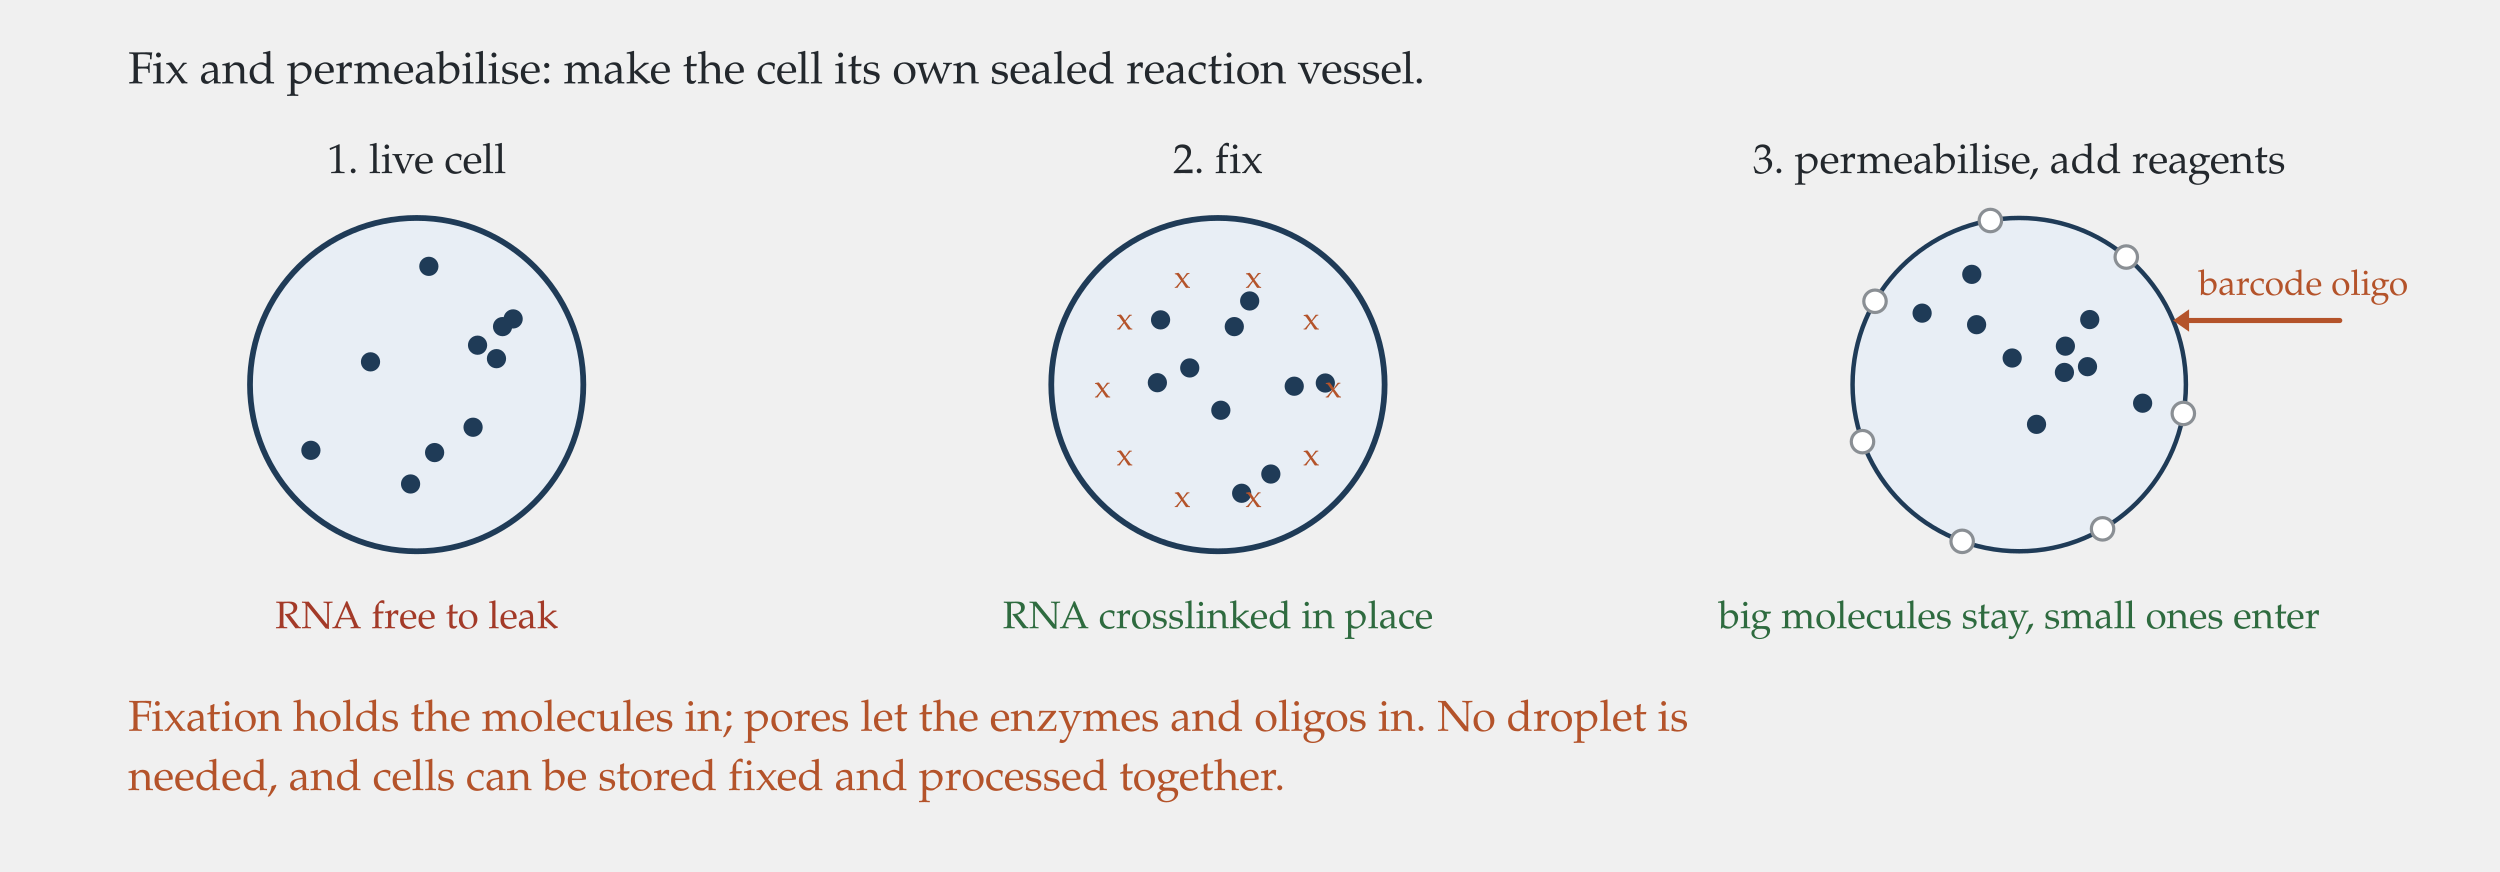
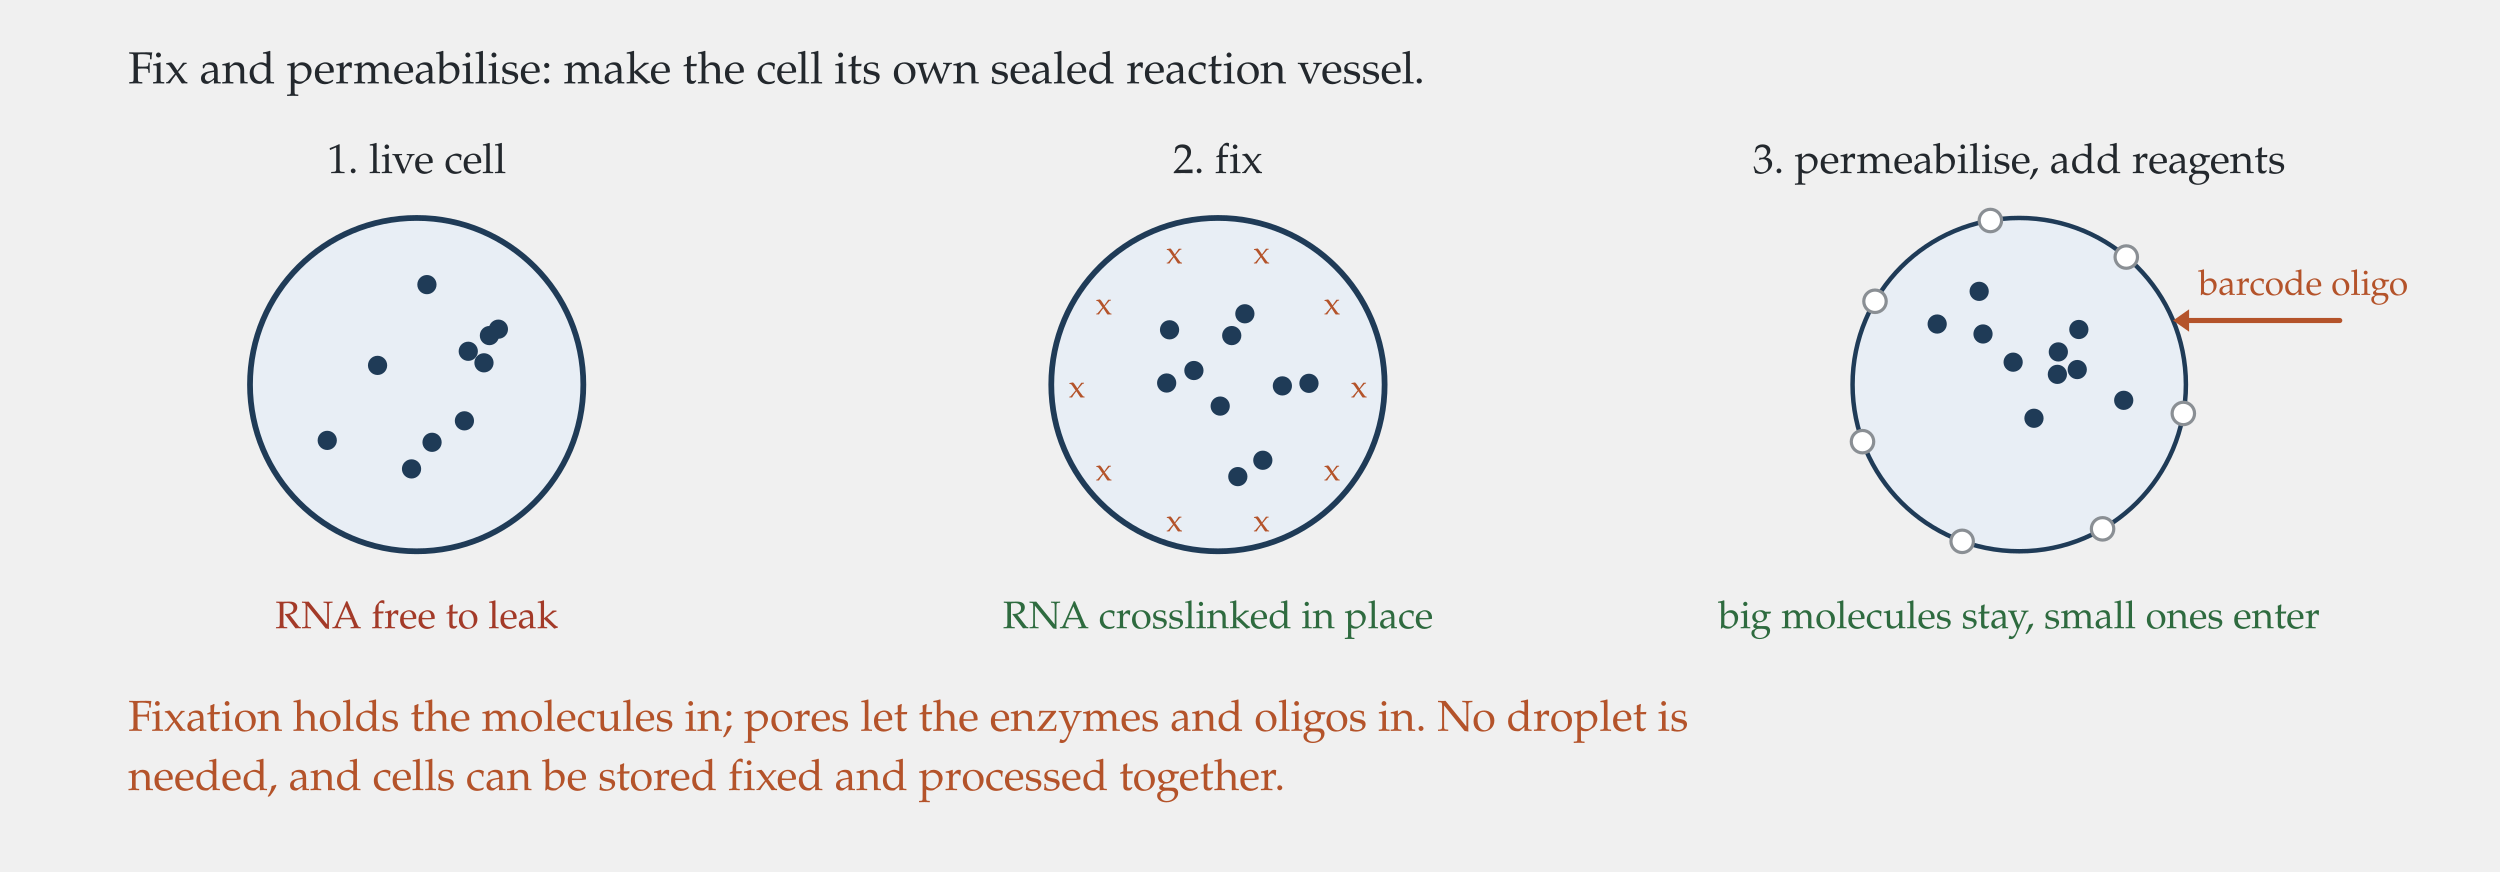
<svg xmlns="http://www.w3.org/2000/svg" viewBox="0 0 780 272" width="780" height="272" font-family="&quot;Palatino Linotype&quot;, &quot;Book Antiqua&quot;, Palatino, FreeSerif, serif" fill="#23282d">
  <rect width="780" height="272" fill="none" />
  <text x="40" y="26" font-size="14" fill="#23282d">Fix and permeabilise: make the cell its own sealed reaction vessel.</text>
  <text x="130" y="54" font-size="13" text-anchor="middle" fill="#23282d">1. live cell</text>
  <circle cx="130" cy="120" r="52" fill="#e8eef5" stroke="#1f3b57" stroke-width="1.8" />
-   <circle cx="156.8" cy="101.9" r="3" fill="#1f3b57" />
-   <circle cx="133.8" cy="83.1" r="3" fill="#1f3b57" />
-   <circle cx="128.1" cy="151.0" r="3" fill="#1f3b57" />
-   <circle cx="160.1" cy="99.5" r="3" fill="#1f3b57" />
-   <circle cx="115.6" cy="112.9" r="3" fill="#1f3b57" />
-   <circle cx="97.0" cy="140.5" r="3" fill="#1f3b57" />
-   <circle cx="147.6" cy="133.3" r="3" fill="#1f3b57" />
-   <circle cx="154.9" cy="111.9" r="3" fill="#1f3b57" />
-   <circle cx="135.6" cy="141.2" r="3" fill="#1f3b57" />
-   <circle cx="149.0" cy="107.7" r="3" fill="#1f3b57" />
+   <circle cx="152.7" cy="104.7" r="3" fill="#1f3b57" />
+   <circle cx="133.2" cy="88.8" r="3" fill="#1f3b57" />
+   <circle cx="128.4" cy="146.3" r="3" fill="#1f3b57" />
+   <circle cx="155.5" cy="102.7" r="3" fill="#1f3b57" />
+   <circle cx="117.8" cy="114.0" r="3" fill="#1f3b57" />
+   <circle cx="102.1" cy="137.4" r="3" fill="#1f3b57" />
+   <circle cx="144.9" cy="131.3" r="3" fill="#1f3b57" />
+   <circle cx="151.0" cy="113.2" r="3" fill="#1f3b57" />
+   <circle cx="134.8" cy="138.0" r="3" fill="#1f3b57" />
+   <circle cx="146.1" cy="109.6" r="3" fill="#1f3b57" />
  <text x="380" y="54" font-size="13" text-anchor="middle" fill="#23282d">2. fix</text>
  <circle cx="380" cy="120" r="52" fill="#e8eef5" stroke="#1f3b57" stroke-width="1.8" />
-   <circle cx="396.5" cy="147.9" r="3" fill="#1f3b57" />
-   <circle cx="362.1" cy="99.8" r="3" fill="#1f3b57" />
-   <circle cx="387.4" cy="153.9" r="3" fill="#1f3b57" />
-   <circle cx="389.9" cy="93.9" r="3" fill="#1f3b57" />
-   <circle cx="361.1" cy="119.4" r="3" fill="#1f3b57" />
-   <circle cx="403.8" cy="120.5" r="3" fill="#1f3b57" />
-   <circle cx="371.2" cy="114.8" r="3" fill="#1f3b57" />
-   <circle cx="385.1" cy="101.9" r="3" fill="#1f3b57" />
-   <circle cx="380.9" cy="128.0" r="3" fill="#1f3b57" />
-   <circle cx="413.5" cy="119.5" r="3" fill="#1f3b57" />
-   <text x="416.0" y="124.0" font-size="10" text-anchor="middle" fill="#b4532a">x</text>
-   <text x="409.1" y="145.2" font-size="10" text-anchor="middle" fill="#b4532a">x</text>
-   <text x="391.1" y="158.2" font-size="10" text-anchor="middle" fill="#b4532a">x</text>
-   <text x="368.9" y="158.2" font-size="10" text-anchor="middle" fill="#b4532a">x</text>
-   <text x="350.9" y="145.2" font-size="10" text-anchor="middle" fill="#b4532a">x</text>
-   <text x="344.0" y="124.0" font-size="10" text-anchor="middle" fill="#b4532a">x</text>
-   <text x="350.9" y="102.8" font-size="10" text-anchor="middle" fill="#b4532a">x</text>
-   <text x="368.9" y="89.8" font-size="10" text-anchor="middle" fill="#b4532a">x</text>
-   <text x="391.1" y="89.8" font-size="10" text-anchor="middle" fill="#b4532a">x</text>
-   <text x="409.1" y="102.8" font-size="10" text-anchor="middle" fill="#b4532a">x</text>
+   <circle cx="394.0" cy="143.6" r="3" fill="#1f3b57" />
+   <circle cx="364.9" cy="102.9" r="3" fill="#1f3b57" />
+   <circle cx="386.2" cy="148.7" r="3" fill="#1f3b57" />
+   <circle cx="388.4" cy="97.9" r="3" fill="#1f3b57" />
+   <circle cx="364.0" cy="119.5" r="3" fill="#1f3b57" />
+   <circle cx="400.1" cy="120.4" r="3" fill="#1f3b57" />
+   <circle cx="372.5" cy="115.6" r="3" fill="#1f3b57" />
+   <circle cx="384.3" cy="104.7" r="3" fill="#1f3b57" />
+   <circle cx="380.7" cy="126.7" r="3" fill="#1f3b57" />
+   <circle cx="408.4" cy="119.6" r="3" fill="#1f3b57" />
+   <text x="424.0" y="124.0" font-size="10" text-anchor="middle" fill="#b4532a">x</text>
+   <text x="415.6" y="149.9" font-size="10" text-anchor="middle" fill="#b4532a">x</text>
+   <text x="393.6" y="165.8" font-size="10" text-anchor="middle" fill="#b4532a">x</text>
+   <text x="366.4" y="165.8" font-size="10" text-anchor="middle" fill="#b4532a">x</text>
+   <text x="344.4" y="149.9" font-size="10" text-anchor="middle" fill="#b4532a">x</text>
+   <text x="336.0" y="124.0" font-size="10" text-anchor="middle" fill="#b4532a">x</text>
+   <text x="344.4" y="98.1" font-size="10" text-anchor="middle" fill="#b4532a">x</text>
+   <text x="366.4" y="82.2" font-size="10" text-anchor="middle" fill="#b4532a">x</text>
+   <text x="393.6" y="82.2" font-size="10" text-anchor="middle" fill="#b4532a">x</text>
+   <text x="415.6" y="98.1" font-size="10" text-anchor="middle" fill="#b4532a">x</text>
  <text x="630" y="54" font-size="13" text-anchor="middle" fill="#23282d">3. permeabilise, add reagents</text>
  <circle cx="630" cy="120" r="52" fill="#e8eef5" stroke="#1f3b57" stroke-width="1.4" />
-   <circle cx="644.1" cy="116.2" r="3" fill="#1f3b57" />
-   <circle cx="668.5" cy="125.8" r="3" fill="#1f3b57" />
-   <circle cx="635.4" cy="132.4" r="3" fill="#1f3b57" />
-   <circle cx="616.7" cy="101.3" r="3" fill="#1f3b57" />
-   <circle cx="644.4" cy="108.0" r="3" fill="#1f3b57" />
-   <circle cx="651.3" cy="114.4" r="3" fill="#1f3b57" />
-   <circle cx="599.7" cy="97.7" r="3" fill="#1f3b57" />
-   <circle cx="615.2" cy="85.6" r="3" fill="#1f3b57" />
-   <circle cx="627.8" cy="111.7" r="3" fill="#1f3b57" />
-   <circle cx="652.0" cy="99.7" r="3" fill="#1f3b57" />
+   <circle cx="641.9" cy="116.8" r="3" fill="#1f3b57" />
+   <circle cx="662.6" cy="124.9" r="3" fill="#1f3b57" />
+   <circle cx="634.6" cy="130.5" r="3" fill="#1f3b57" />
+   <circle cx="618.7" cy="104.2" r="3" fill="#1f3b57" />
+   <circle cx="642.2" cy="109.8" r="3" fill="#1f3b57" />
+   <circle cx="648.1" cy="115.3" r="3" fill="#1f3b57" />
+   <circle cx="604.4" cy="101.1" r="3" fill="#1f3b57" />
+   <circle cx="617.5" cy="90.9" r="3" fill="#1f3b57" />
+   <circle cx="628.1" cy="113.0" r="3" fill="#1f3b57" />
+   <circle cx="648.6" cy="102.8" r="3" fill="#1f3b57" />
  <circle cx="681.2" cy="129.0" r="3.5" fill="#ffffff" stroke="#8a8f94" stroke-width="1" />
  <circle cx="656.0" cy="165.0" r="3.5" fill="#ffffff" stroke="#8a8f94" stroke-width="1" />
  <circle cx="612.2" cy="168.9" r="3.5" fill="#ffffff" stroke="#8a8f94" stroke-width="1" />
  <circle cx="581.1" cy="137.8" r="3.5" fill="#ffffff" stroke="#8a8f94" stroke-width="1" />
  <circle cx="585.0" cy="94.0" r="3.5" fill="#ffffff" stroke="#8a8f94" stroke-width="1" />
  <circle cx="621.0" cy="68.8" r="3.5" fill="#ffffff" stroke="#8a8f94" stroke-width="1" />
  <circle cx="663.4" cy="80.2" r="3.5" fill="#ffffff" stroke="#8a8f94" stroke-width="1" />
  <line x1="730" y1="100" x2="683" y2="100" stroke="#b4532a" stroke-width="1.6" stroke-linecap="round" />
  <path d="M 678 100 L 683 96.5 L 683 103.5 Z" fill="#b4532a" />
  <text x="686" y="92" font-size="11" fill="#b4532a">barcode oligo</text>
  <text x="130" y="196" font-size="12" text-anchor="middle" fill="#a33a28">RNA free to leak</text>
  <text x="380" y="196" font-size="12" text-anchor="middle" fill="#2e6b3f">RNA crosslinked in place</text>
  <text x="630" y="196" font-size="12" text-anchor="middle" fill="#2e6b3f">big molecules stay, small ones enter</text>
  <text x="40" y="228.0" font-size="13.5" fill="#b4532a">Fixation holds the molecules in; pores let the enzymes and oligos in. No droplet is</text>
  <text x="40" y="246.5" font-size="13.5" fill="#b4532a">needed, and cells can be stored fixed and processed together.</text>
</svg>
